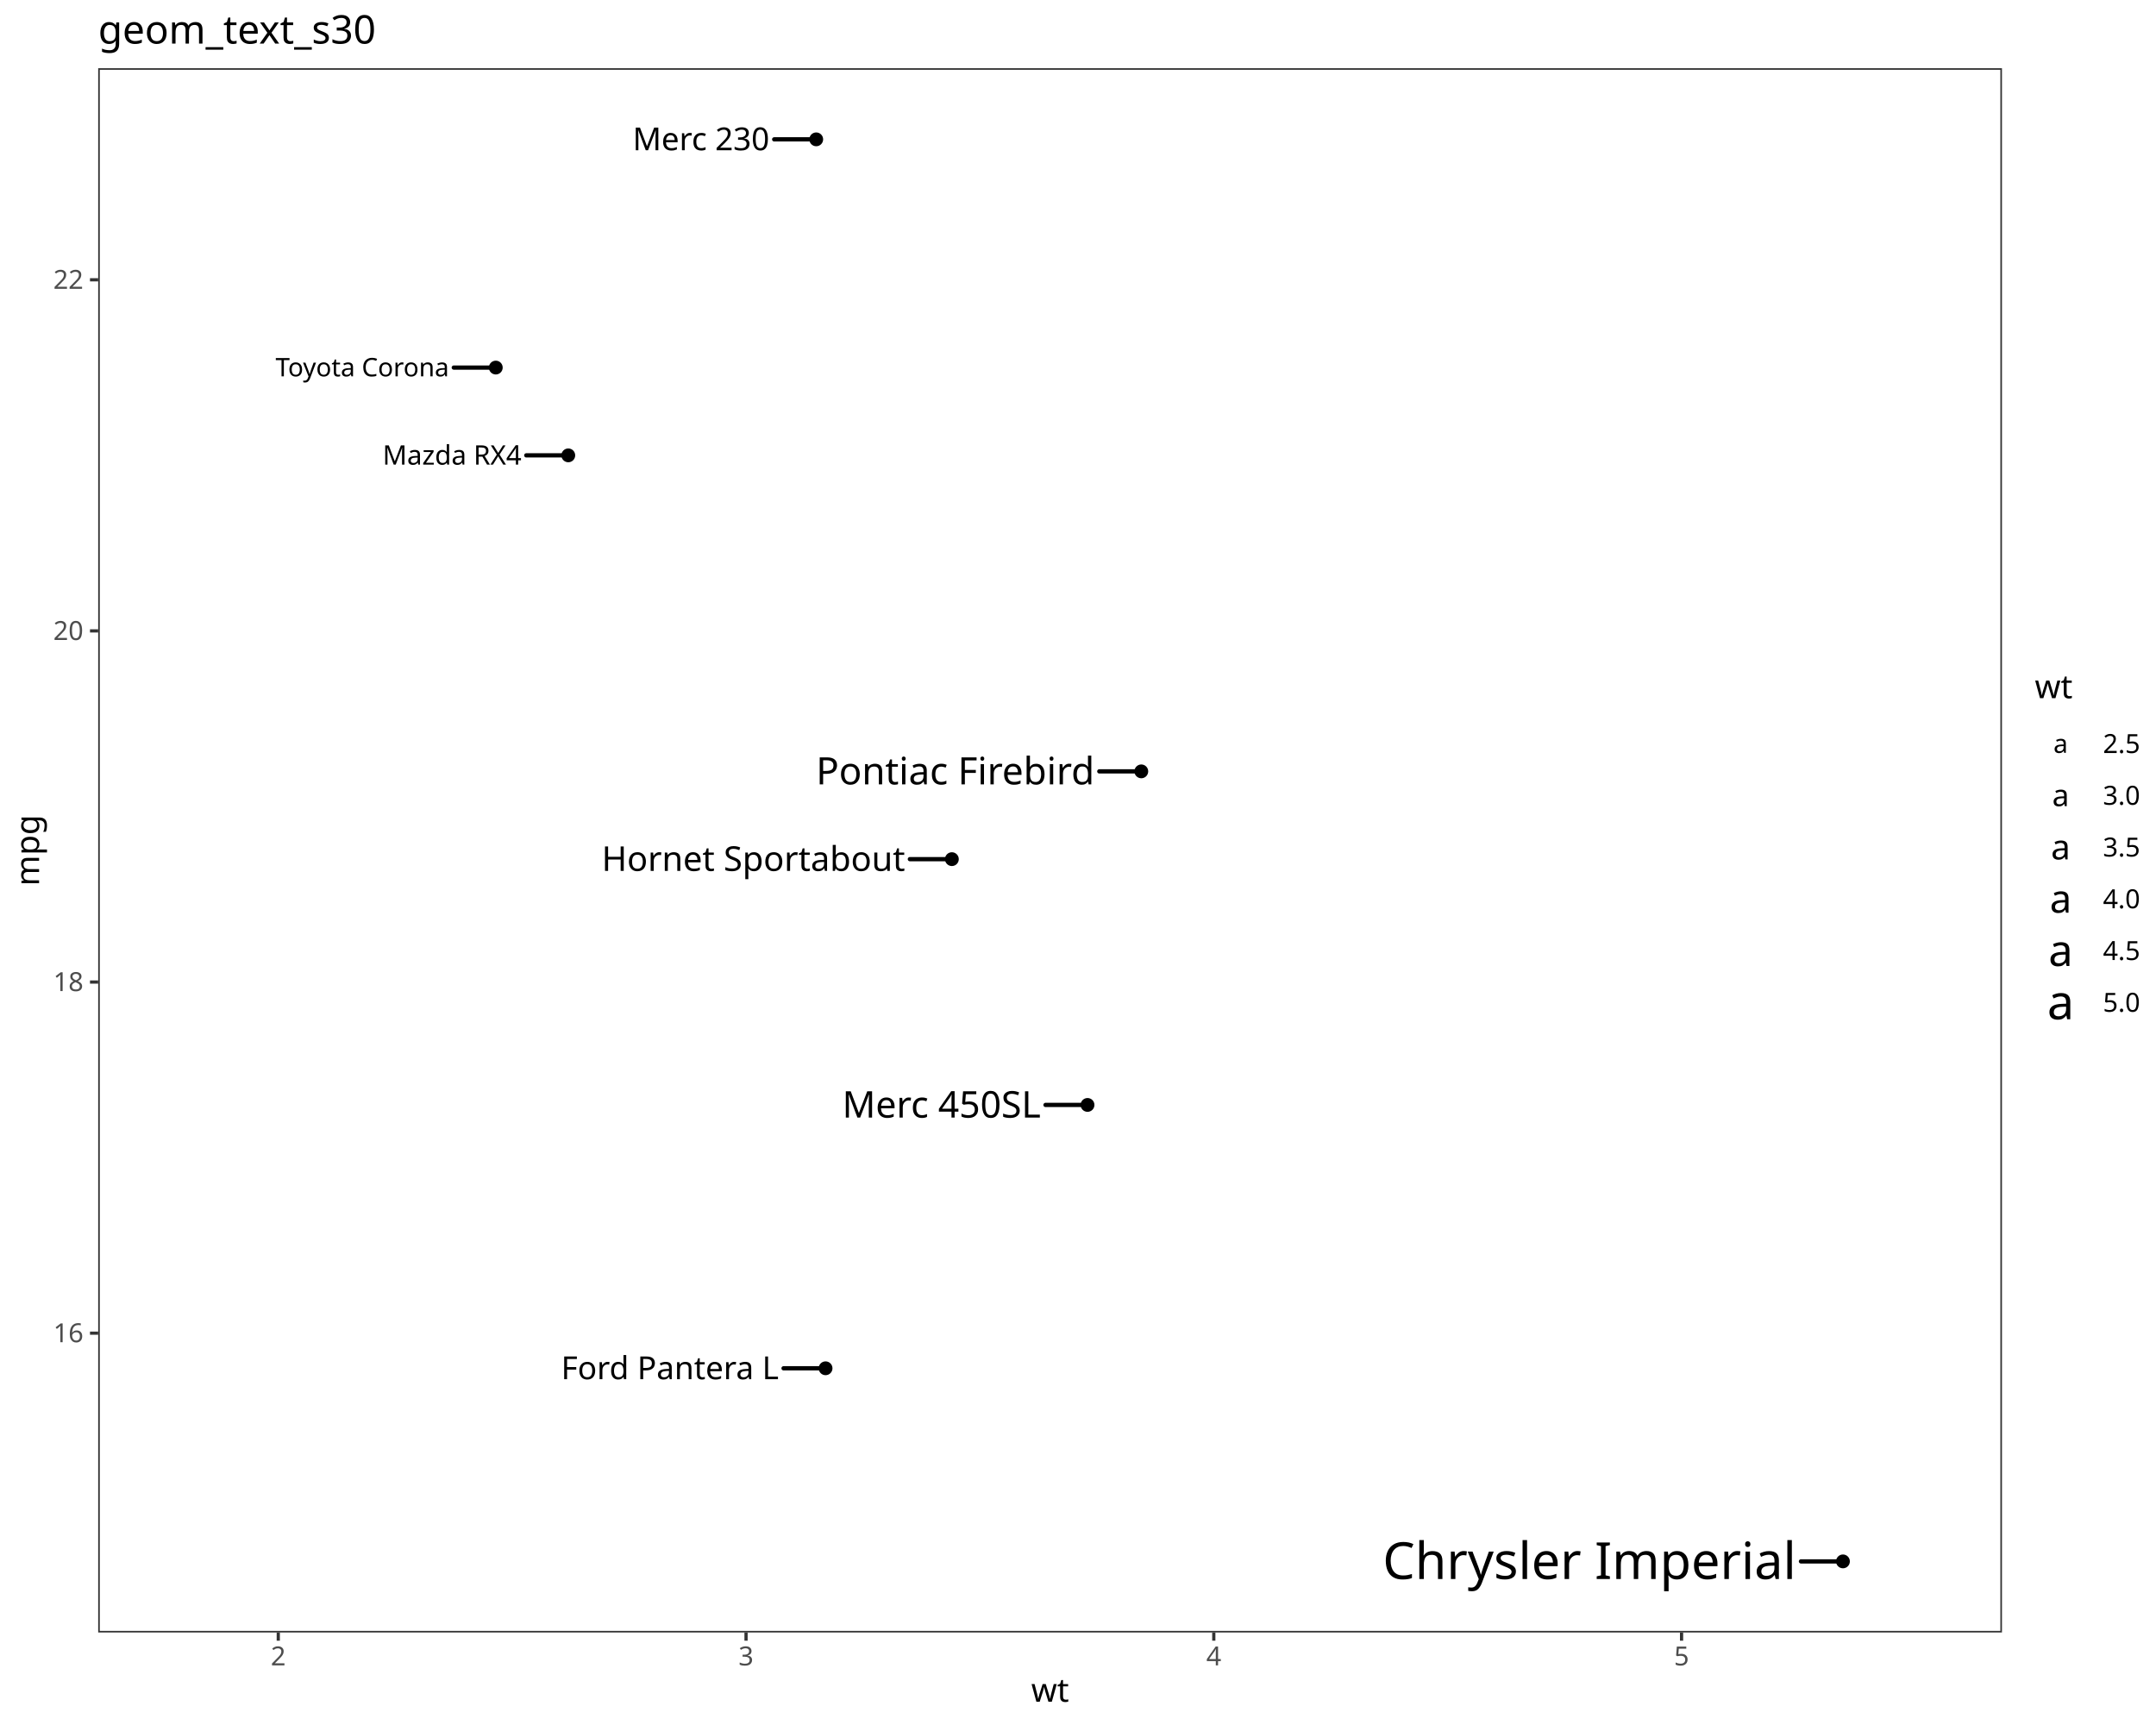
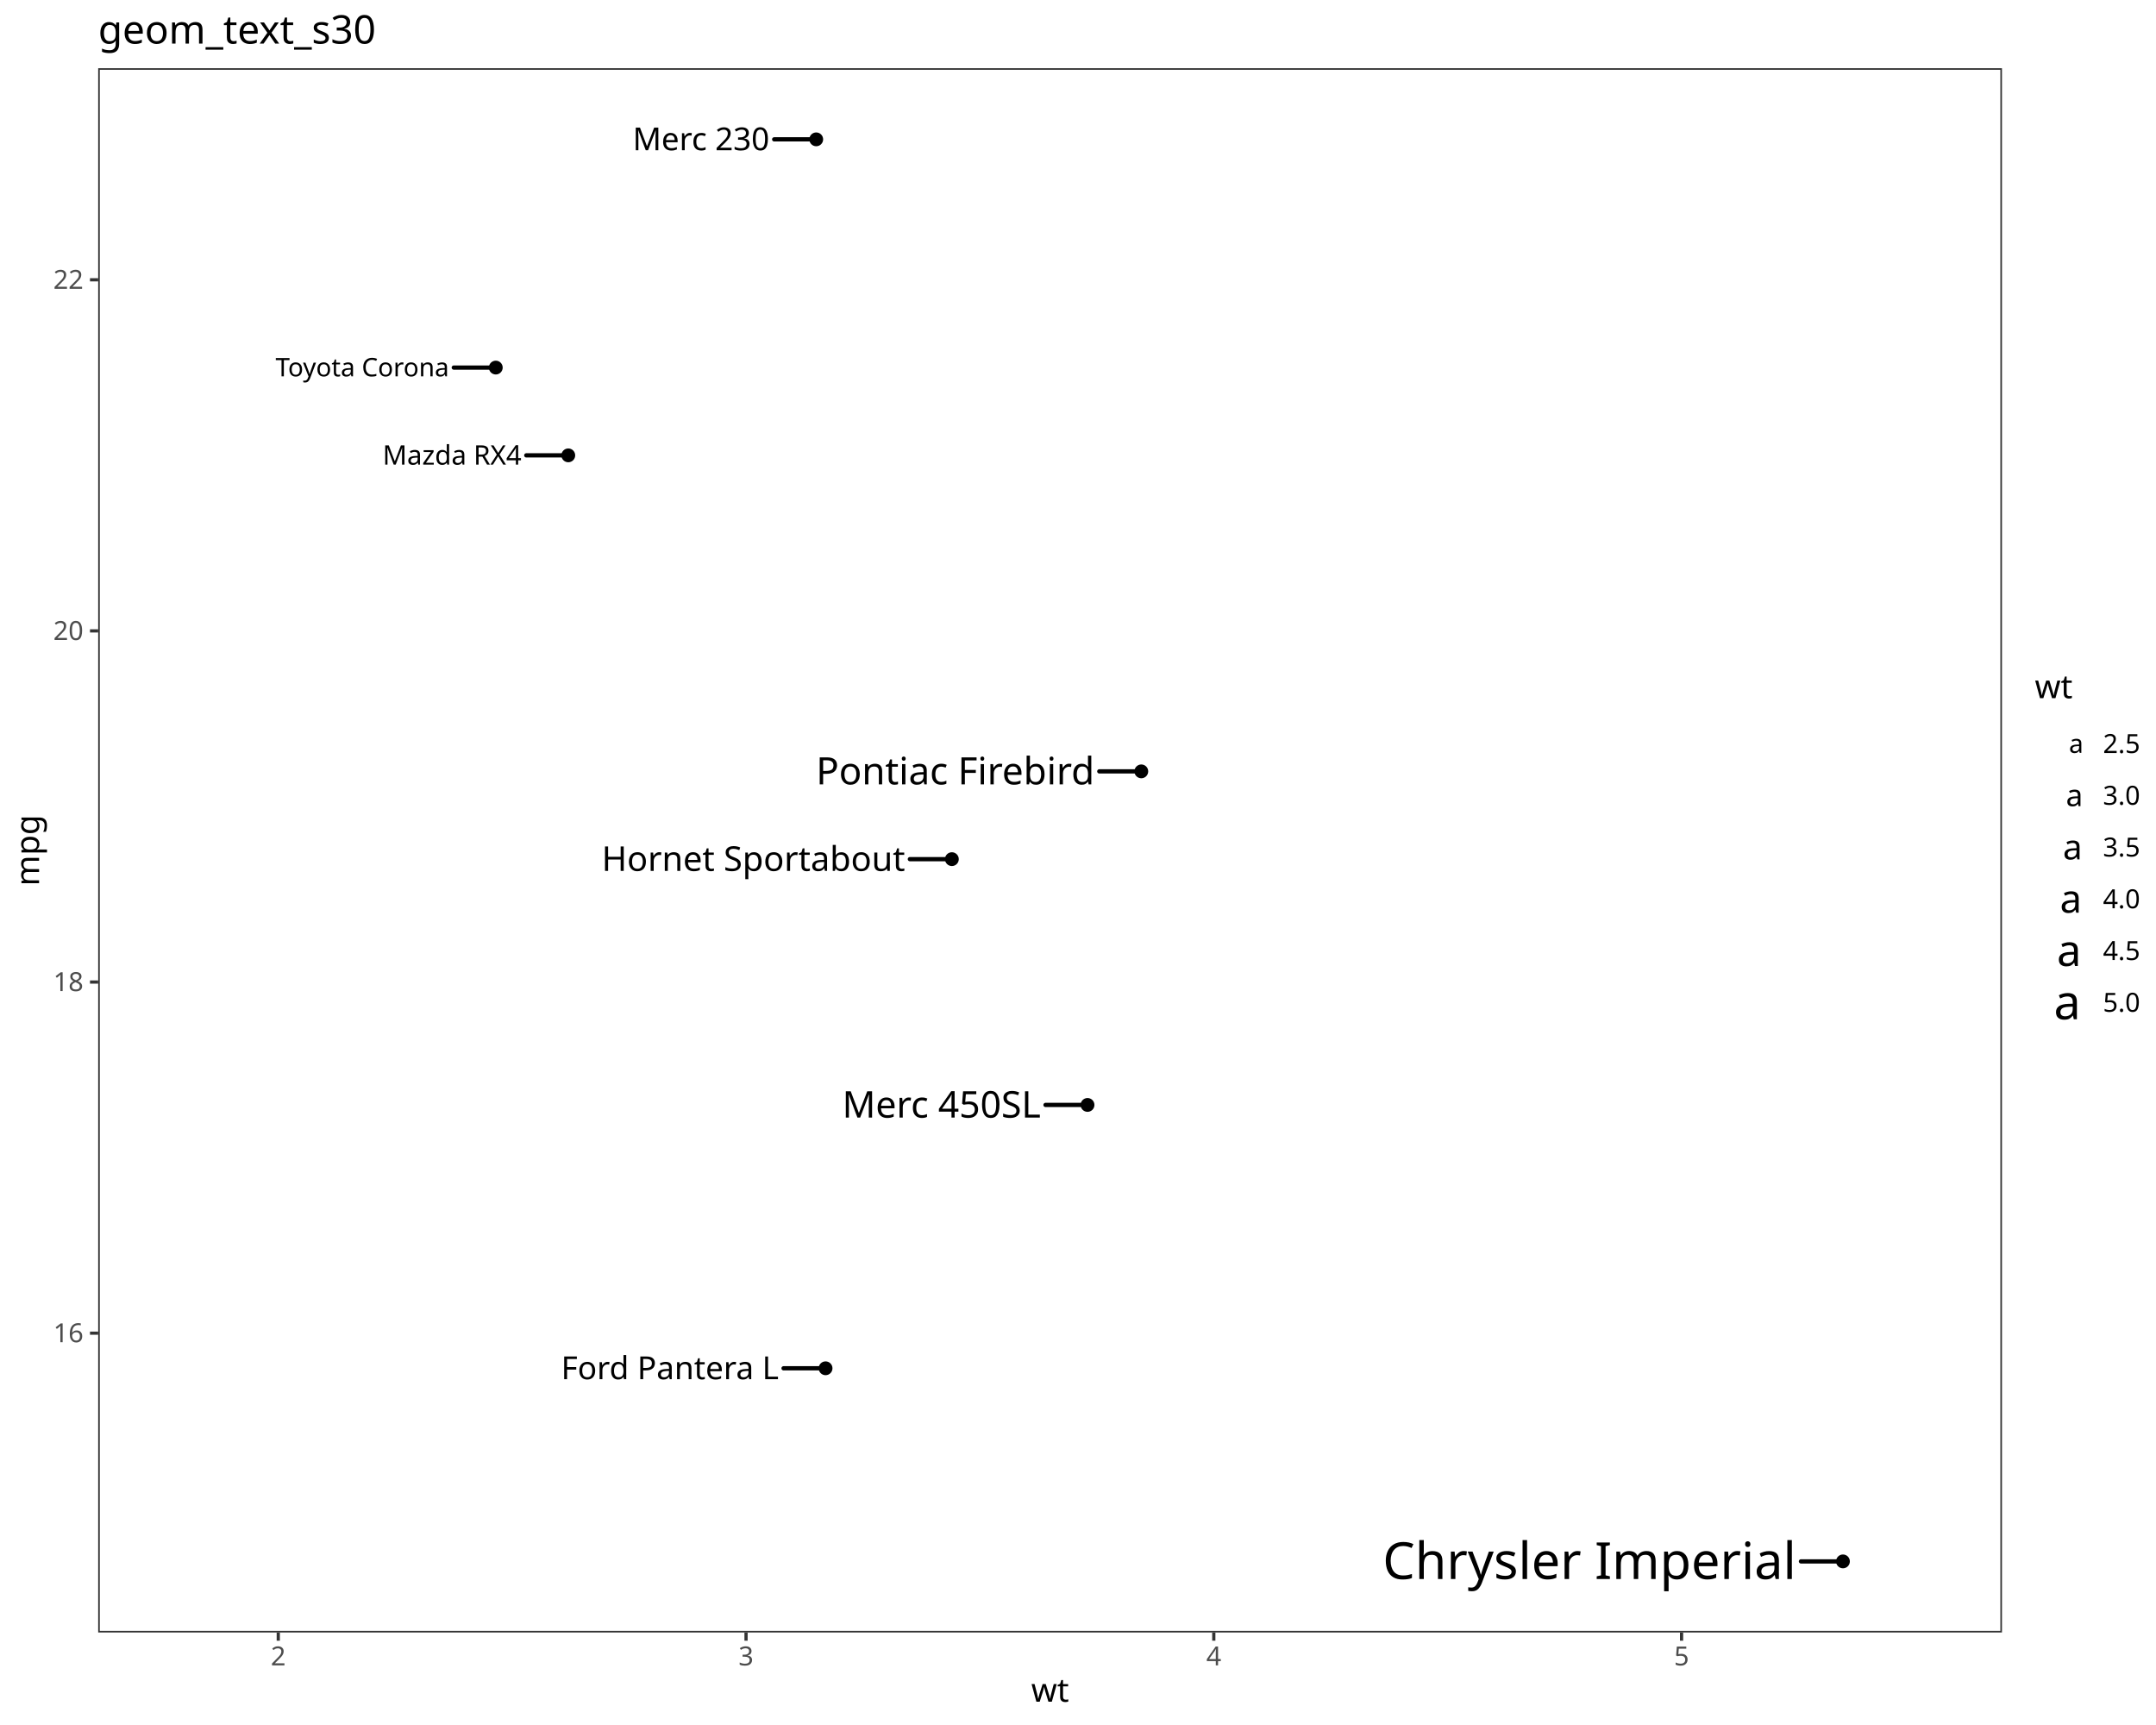
<svg xmlns="http://www.w3.org/2000/svg" class="svglite" data-engine-version="2.0" width="720.00pt" height="576.00pt" viewBox="0 0 720.00 576.00">
  <defs>
    <style type="text/css">
    .svglite line, .svglite polyline, .svglite polygon, .svglite path, .svglite rect, .svglite circle {
      fill: none;
      stroke: #000000;
      stroke-linecap: round;
      stroke-linejoin: round;
      stroke-miterlimit: 10.00;
    }
  </style>
  </defs>
  <rect width="100%" height="100%" style="stroke: none; fill: #FFFFFF;" />
  <defs>
    <clipPath id="cpMC4wMHw3MjAuMDB8MC4wMHw1NzYuMDA=">
      <rect x="0.00" y="0.00" width="720.00" height="576.00" />
    </clipPath>
  </defs>
  <g clip-path="url(#cpMC4wMHw3MjAuMDB8MC4wMHw1NzYuMDA=)">
    <rect x="0.00" y="0.00" width="720.00" height="576.00" style="stroke-width: 1.07; stroke: #FFFFFF; fill: #FFFFFF;" />
  </g>
  <defs>
    <clipPath id="cpMzIuNzl8NjY4LjU3fDIyLjc4fDU0NS4xMQ==">
      <rect x="32.79" y="22.78" width="635.77" height="522.33" />
    </clipPath>
  </defs>
  <g clip-path="url(#cpMzIuNzl8NjY4LjU3fDIyLjc4fDU0NS4xMQ==)">
    <rect x="32.79" y="22.78" width="635.77" height="522.33" style="stroke-width: 1.07; stroke: none; fill: #FFFFFF;" />
    <circle cx="189.78" cy="152.05" r="1.95" style="stroke-width: 0.71; fill: #000000;" />
    <circle cx="317.88" cy="286.88" r="1.95" style="stroke-width: 0.71; fill: #000000;" />
    <circle cx="272.58" cy="46.53" r="1.95" style="stroke-width: 0.71; fill: #000000;" />
    <circle cx="363.18" cy="368.95" r="1.95" style="stroke-width: 0.71; fill: #000000;" />
    <circle cx="615.46" cy="521.37" r="1.95" style="stroke-width: 0.71; fill: #000000;" />
    <circle cx="165.57" cy="122.74" r="1.95" style="stroke-width: 0.71; fill: #000000;" />
    <circle cx="381.14" cy="257.57" r="1.95" style="stroke-width: 0.71; fill: #000000;" />
    <circle cx="275.70" cy="456.89" r="1.95" style="stroke-width: 0.71; fill: #000000;" />
    <line x1="175.75" y1="152.05" x2="189.78" y2="152.05" style="stroke-width: 1.42;" />
    <text x="174.16" y="155.14" text-anchor="end" style="font-size: 9.00px; font-family: sans;" textLength="47.01px" lengthAdjust="spacingAndGlyphs">Mazda RX4</text>
    <line x1="303.85" y1="286.88" x2="317.88" y2="286.88" style="stroke-width: 1.42;" />
    <text x="302.26" y="290.81" text-anchor="end" style="font-size: 11.43px; font-family: sans;" textLength="93.38px" lengthAdjust="spacingAndGlyphs">Hornet Sportabout</text>
    <line x1="258.54" y1="46.53" x2="272.58" y2="46.53" style="stroke-width: 1.42;" />
    <text x="256.95" y="50.16" text-anchor="end" style="font-size: 10.57px; font-family: sans;" textLength="44.05px" lengthAdjust="spacingAndGlyphs">Merc 230</text>
    <line x1="349.15" y1="368.95" x2="363.18" y2="368.95" style="stroke-width: 1.42;" />
    <text x="347.56" y="373.18" text-anchor="end" style="font-size: 12.29px; font-family: sans;" textLength="66.25px" lengthAdjust="spacingAndGlyphs">Merc 450SL</text>
    <line x1="601.43" y1="521.37" x2="615.46" y2="521.37" style="stroke-width: 1.42;" />
    <text x="599.84" y="527.24" text-anchor="end" style="font-size: 17.07px; font-family: sans;" textLength="129.03px" lengthAdjust="spacingAndGlyphs">Chrysler Imperial</text>
    <line x1="151.54" y1="122.74" x2="165.57" y2="122.74" style="stroke-width: 1.42;" />
    <text x="149.95" y="125.67" text-anchor="end" style="font-size: 8.54px; font-family: sans;" textLength="56.47px" lengthAdjust="spacingAndGlyphs">Toyota Corona</text>
    <line x1="367.11" y1="257.57" x2="381.14" y2="257.57" style="stroke-width: 1.42;" />
    <text x="365.52" y="261.91" text-anchor="end" style="font-size: 12.63px; font-family: sans;" textLength="88.42px" lengthAdjust="spacingAndGlyphs">Pontiac Firebird</text>
    <line x1="261.67" y1="456.89" x2="275.70" y2="456.89" style="stroke-width: 1.42;" />
    <text x="260.08" y="460.54" text-anchor="end" style="font-size: 10.63px; font-family: sans;" textLength="70.88px" lengthAdjust="spacingAndGlyphs">Ford Pantera L</text>
    <rect x="32.79" y="22.78" width="635.77" height="522.33" style="stroke-width: 1.07; stroke: #333333;" />
  </g>
  <g clip-path="url(#cpMC4wMHw3MjAuMDB8MC4wMHw1NzYuMDA=)">
    <text x="27.86" y="448.19" text-anchor="end" style="font-size: 8.80px; fill: #4D4D4D; font-family: sans;" textLength="9.79px" lengthAdjust="spacingAndGlyphs">16</text>
    <text x="27.86" y="330.94" text-anchor="end" style="font-size: 8.80px; fill: #4D4D4D; font-family: sans;" textLength="9.79px" lengthAdjust="spacingAndGlyphs">18</text>
    <text x="27.86" y="213.70" text-anchor="end" style="font-size: 8.80px; fill: #4D4D4D; font-family: sans;" textLength="9.79px" lengthAdjust="spacingAndGlyphs">20</text>
    <text x="27.86" y="96.45" text-anchor="end" style="font-size: 8.80px; fill: #4D4D4D; font-family: sans;" textLength="9.79px" lengthAdjust="spacingAndGlyphs">22</text>
    <polyline points="30.05,445.16 32.79,445.16 " style="stroke-width: 1.07; stroke: #333333; stroke-linecap: butt;" />
    <polyline points="30.05,327.92 32.79,327.92 " style="stroke-width: 1.07; stroke: #333333; stroke-linecap: butt;" />
    <polyline points="30.05,210.67 32.79,210.67 " style="stroke-width: 1.07; stroke: #333333; stroke-linecap: butt;" />
    <polyline points="30.05,93.42 32.79,93.42 " style="stroke-width: 1.07; stroke: #333333; stroke-linecap: butt;" />
    <polyline points="92.93,547.85 92.93,545.11 " style="stroke-width: 1.07; stroke: #333333; stroke-linecap: butt;" />
    <polyline points="249.14,547.85 249.14,545.11 " style="stroke-width: 1.07; stroke: #333333; stroke-linecap: butt;" />
    <polyline points="405.35,547.85 405.35,545.11 " style="stroke-width: 1.07; stroke: #333333; stroke-linecap: butt;" />
    <polyline points="561.56,547.85 561.56,545.11 " style="stroke-width: 1.07; stroke: #333333; stroke-linecap: butt;" />
    <text x="92.93" y="556.10" text-anchor="middle" style="font-size: 8.80px; fill: #4D4D4D; font-family: sans;" textLength="4.89px" lengthAdjust="spacingAndGlyphs">2</text>
    <text x="249.14" y="556.10" text-anchor="middle" style="font-size: 8.80px; fill: #4D4D4D; font-family: sans;" textLength="4.89px" lengthAdjust="spacingAndGlyphs">3</text>
    <text x="405.35" y="556.10" text-anchor="middle" style="font-size: 8.80px; fill: #4D4D4D; font-family: sans;" textLength="4.89px" lengthAdjust="spacingAndGlyphs">4</text>
    <text x="561.56" y="556.10" text-anchor="middle" style="font-size: 8.80px; fill: #4D4D4D; font-family: sans;" textLength="4.89px" lengthAdjust="spacingAndGlyphs">5</text>
    <text x="350.68" y="568.24" text-anchor="middle" style="font-size: 11.00px; font-family: sans;" textLength="11.00px" lengthAdjust="spacingAndGlyphs">wt</text>
    <text transform="translate(13.05,283.95) rotate(-90)" text-anchor="middle" style="font-size: 11.00px; font-family: sans;" textLength="21.40px" lengthAdjust="spacingAndGlyphs">mpg</text>
    <rect x="679.53" y="224.44" width="34.99" height="119.01" style="stroke-width: 1.07; stroke: none; fill: #FFFFFF;" />
    <text x="679.53" y="233.15" style="font-size: 11.00px; font-family: sans;" textLength="11.00px" lengthAdjust="spacingAndGlyphs">wt</text>
    <rect x="679.53" y="239.77" width="17.28" height="17.28" style="stroke-width: 1.07; stroke: none; fill: #FFFFFF;" />
-     <text x="688.17" y="251.39" text-anchor="middle" style="font-size: 8.64px; font-family: sans;" textLength="4.81px" lengthAdjust="spacingAndGlyphs">a</text>
+     <text x="695.77" y="251.39" text-anchor="end" style="font-size: 8.64px; font-family: sans;" textLength="4.81px" lengthAdjust="spacingAndGlyphs">a</text>
    <rect x="679.53" y="257.05" width="17.28" height="17.28" style="stroke-width: 1.07; stroke: none; fill: #FFFFFF;" />
-     <text x="688.17" y="269.18" text-anchor="middle" style="font-size: 10.12px; font-family: sans;" textLength="5.63px" lengthAdjust="spacingAndGlyphs">a</text>
+     <text x="695.59" y="269.18" text-anchor="end" style="font-size: 10.12px; font-family: sans;" textLength="5.63px" lengthAdjust="spacingAndGlyphs">a</text>
    <rect x="679.53" y="274.33" width="17.28" height="17.28" style="stroke-width: 1.07; stroke: none; fill: #FFFFFF;" />
-     <text x="688.17" y="286.97" text-anchor="middle" style="font-size: 11.60px; font-family: sans;" textLength="6.45px" lengthAdjust="spacingAndGlyphs">a</text>
+     <text x="695.41" y="286.97" text-anchor="end" style="font-size: 11.60px; font-family: sans;" textLength="6.45px" lengthAdjust="spacingAndGlyphs">a</text>
    <rect x="679.53" y="291.61" width="17.28" height="17.28" style="stroke-width: 1.07; stroke: none; fill: #FFFFFF;" />
-     <text x="688.17" y="304.76" text-anchor="middle" style="font-size: 13.09px; font-family: sans;" textLength="7.28px" lengthAdjust="spacingAndGlyphs">a</text>
+     <text x="695.24" y="304.76" text-anchor="end" style="font-size: 13.09px; font-family: sans;" textLength="7.28px" lengthAdjust="spacingAndGlyphs">a</text>
    <rect x="679.53" y="308.89" width="17.28" height="17.28" style="stroke-width: 1.07; stroke: none; fill: #FFFFFF;" />
-     <text x="688.17" y="322.55" text-anchor="middle" style="font-size: 14.57px; font-family: sans;" textLength="8.10px" lengthAdjust="spacingAndGlyphs">a</text>
+     <text x="695.06" y="322.55" text-anchor="end" style="font-size: 14.57px; font-family: sans;" textLength="8.10px" lengthAdjust="spacingAndGlyphs">a</text>
    <rect x="679.53" y="326.17" width="17.28" height="17.28" style="stroke-width: 1.07; stroke: none; fill: #FFFFFF;" />
-     <text x="688.17" y="340.34" text-anchor="middle" style="font-size: 16.05px; font-family: sans;" textLength="8.93px" lengthAdjust="spacingAndGlyphs">a</text>
+     <text x="694.88" y="340.34" text-anchor="end" style="font-size: 16.05px; font-family: sans;" textLength="8.93px" lengthAdjust="spacingAndGlyphs">a</text>
    <text x="702.29" y="251.44" style="font-size: 8.80px; font-family: sans;" textLength="12.23px" lengthAdjust="spacingAndGlyphs">2.5</text>
    <text x="702.29" y="268.72" style="font-size: 8.80px; font-family: sans;" textLength="12.23px" lengthAdjust="spacingAndGlyphs">3.0</text>
    <text x="702.29" y="286.00" style="font-size: 8.80px; font-family: sans;" textLength="12.23px" lengthAdjust="spacingAndGlyphs">3.5</text>
    <text x="702.29" y="303.28" style="font-size: 8.80px; font-family: sans;" textLength="12.23px" lengthAdjust="spacingAndGlyphs">4.0</text>
    <text x="702.29" y="320.56" style="font-size: 8.80px; font-family: sans;" textLength="12.23px" lengthAdjust="spacingAndGlyphs">4.5</text>
    <text x="702.29" y="337.84" style="font-size: 8.80px; font-family: sans;" textLength="12.23px" lengthAdjust="spacingAndGlyphs">5.0</text>
    <text x="32.79" y="14.56" style="font-size: 13.20px; font-family: sans;" textLength="90.28px" lengthAdjust="spacingAndGlyphs">geom_text_s30</text>
  </g>
</svg>
